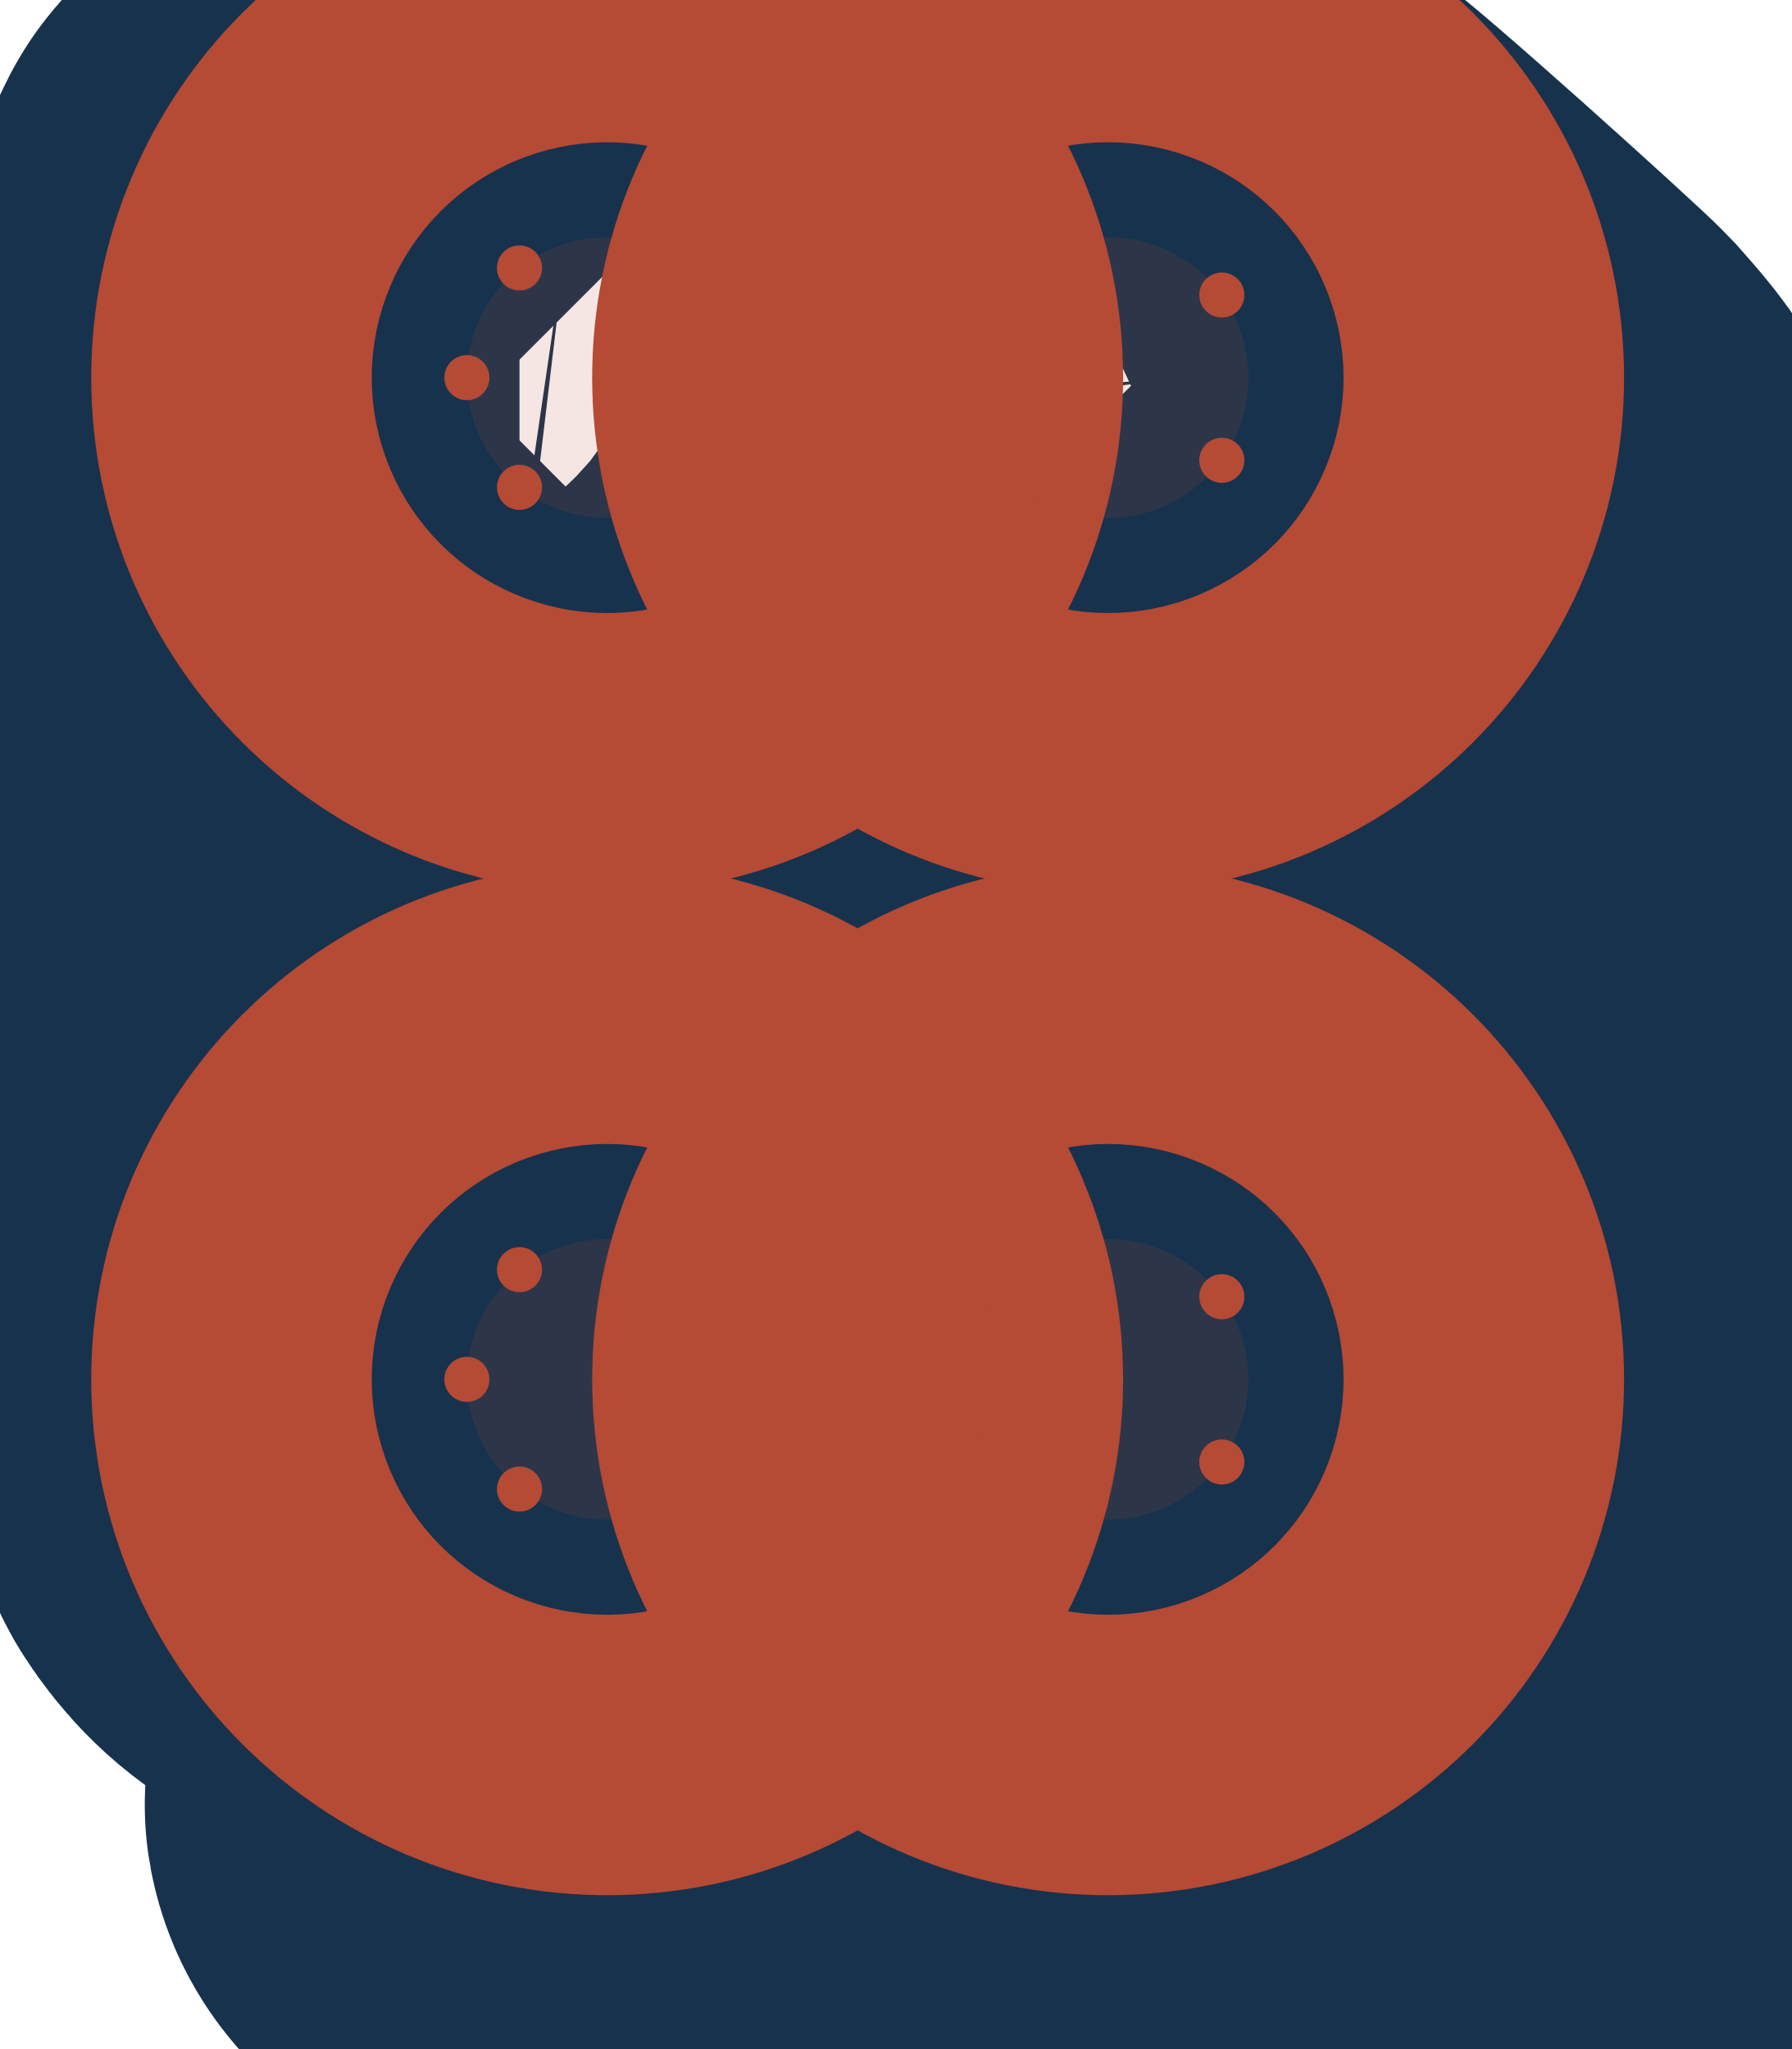
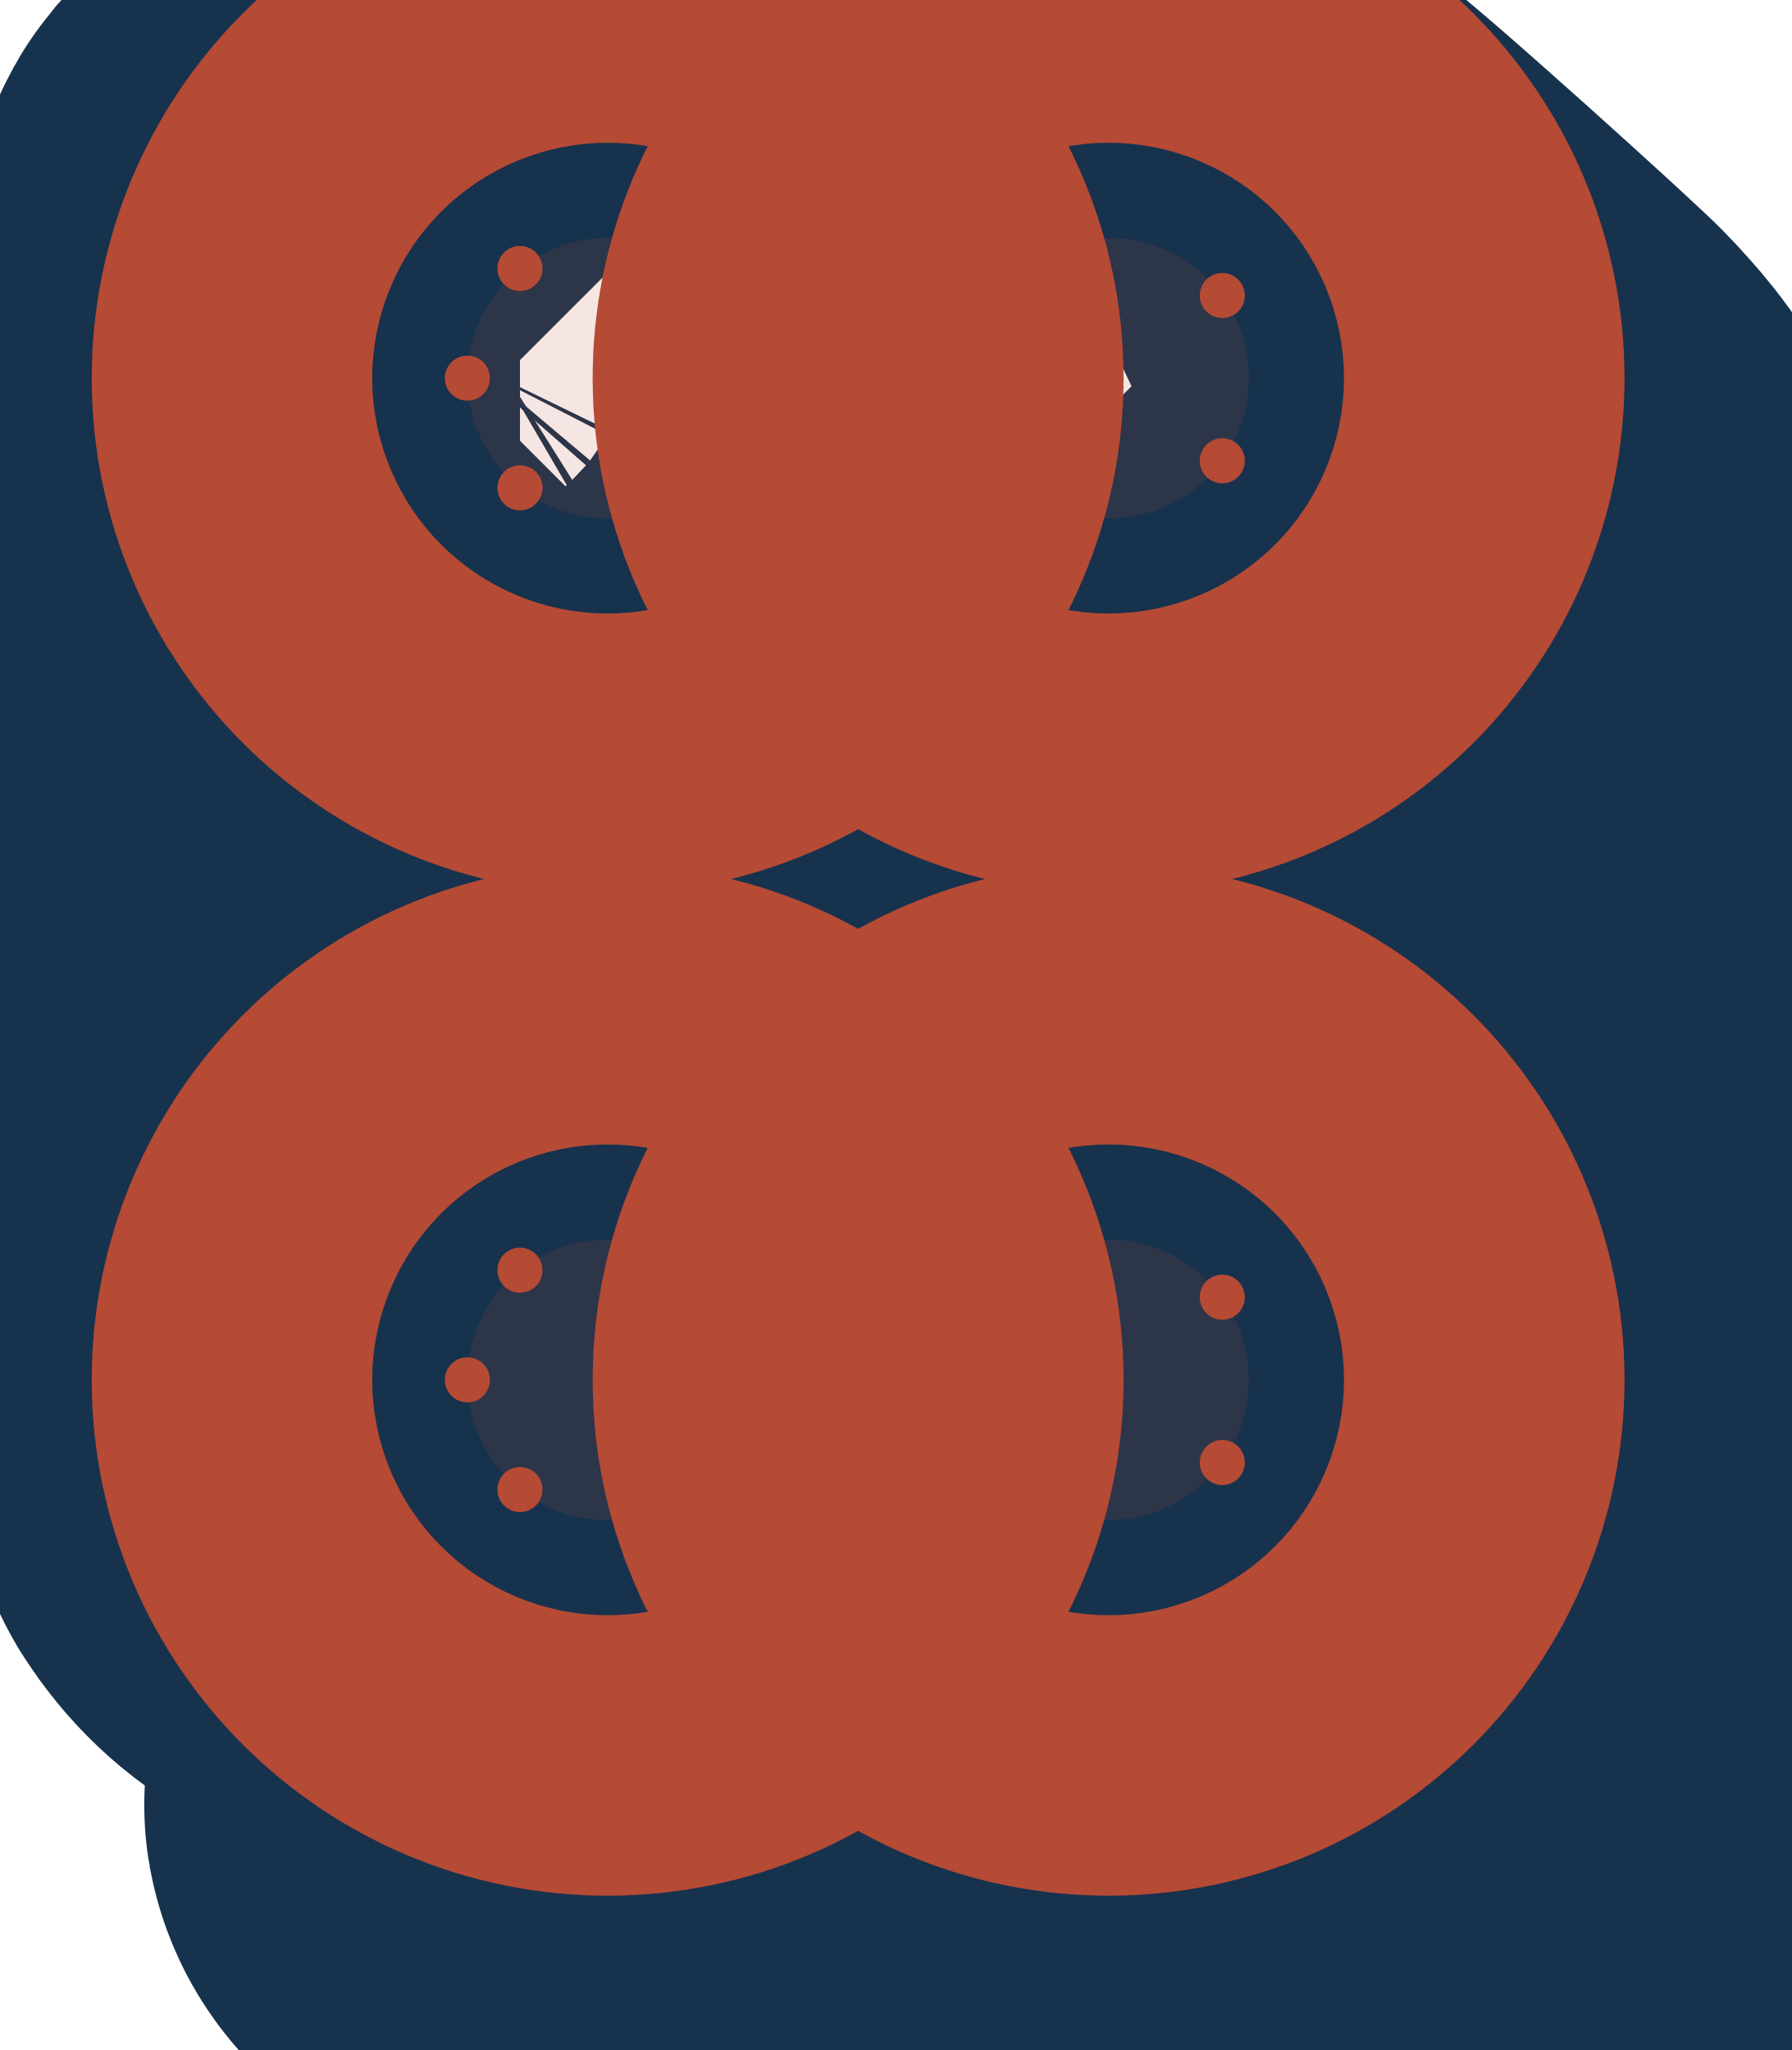
- <svg xmlns="http://www.w3.org/2000/svg" viewBox="-0.212 -1.754 3.577 4.091" role="img" data-heegaard-view="alpha_cut" data-diagram-hash="691e24337be7458d8b8309229d22bdb1985c137c628312a26622a5f58625dcc0">
+ <svg xmlns="http://www.w3.org/2000/svg" viewBox="-0.213 -1.755 3.577 4.093" role="img" data-heegaard-view="alpha_cut" data-diagram-hash="691e24337be7458d8b8309229d22bdb1985c137c628312a26622a5f58625dcc0">
  <g data-layer="routes">
-     <path data-curve-family="beta" data-curve-id="1" data-route-segment="1" d="M 1.252 1.121 C 1.242 1.144 1.233 1.166 1.223 1.188 C 1.213 1.211 1.168 1.254 1.133 1.278 C 1.098 1.301 1.058 1.318 1.016 1.326 C 0.975 1.334 0.932 1.328 0.89 1.324 C 0.848 1.32 0.554 1.279 0.516 1.26 C 0.478 1.241 0.447 1.209 0.424 1.173 C 0.401 1.138 0.22 0.619 0.211 0.578 C 0.202 0.537 0.202 0.494 0.2 0.452 C 0.199 0.41 0.199 -0.391 0.2 -0.434 C 0.201 -0.476 0.2 -0.518 0.208 -0.56 C 0.215 -0.601 0.404 -1.253 0.431 -1.285 C 0.458 -1.317 0.503 -1.333 0.544 -1.341 C 0.586 -1.349 0.881 -1.316 0.923 -1.311 C 0.964 -1.305 1.042 -1.293 1.047 -1.288 C 1.052 -1.283 1.057 -1.278 1.062 -1.273" fill="none" stroke="#17324d" stroke-width="1.4" vector-effect="non-scaling-stroke" />
-     <path data-curve-family="beta" data-curve-id="1" data-route-segment="2" d="M 1.062 1.273 C 1.04 1.279 1.018 1.285 0.996 1.292 C 0.974 1.298 0.912 1.293 0.872 1.282 C 0.833 1.27 0.792 1.254 0.762 1.225 C 0.732 1.196 0.717 1.155 0.701 1.116 C 0.685 1.078 0.568 0.68 0.537 0.517 C 0.506 0.354 0.483 0.188 0.483 0.022 C 0.483 -0.143 0.582 -1.053 0.601 -1.09 C 0.619 -1.128 0.656 -1.153 0.692 -1.175 C 0.727 -1.197 0.802 -1.22 0.808 -1.219 C 0.814 -1.219 0.82 -1.219 0.825 -1.219" fill="none" stroke="#17324d" stroke-width="1.4" vector-effect="non-scaling-stroke" />
-     <path data-curve-family="beta" data-curve-id="1" data-route-segment="3" d="M 0.825 1.219 C 0.808 1.207 0.79 1.195 0.773 1.183 C 0.755 1.171 0.711 1.119 0.698 1.077 C 0.685 1.036 0.695 -0.82 0.697 -0.863 C 0.699 -0.906 0.705 -0.989 0.708 -0.992 C 0.712 -0.994 0.716 -0.997 0.72 -1.0" fill="none" stroke="#17324d" stroke-width="1.4" vector-effect="non-scaling-stroke" />
-     <path data-curve-family="beta" data-curve-id="1" data-route-segment="4" d="M 0.72 1.0 C 0.719 0.975 0.719 0.95 0.718 0.925 C 0.718 0.899 0.737 0.852 0.755 0.819 C 0.773 0.786 0.796 0.755 0.824 0.731 C 0.852 0.706 0.885 0.685 0.92 0.673 C 0.955 0.661 0.994 0.657 1.031 0.658 C 1.068 0.659 1.105 0.672 1.141 0.679 C 1.178 0.687 1.549 0.751 1.579 0.773 C 1.609 0.795 1.621 0.836 1.633 0.871 C 1.645 0.906 1.666 1.172 1.686 1.203 C 1.707 1.234 1.748 1.246 1.781 1.263 C 1.814 1.28 1.849 1.295 1.885 1.304 C 1.921 1.314 1.959 1.325 1.996 1.319 C 2.033 1.313 2.185 1.234 2.195 1.217 C 2.206 1.199 2.216 1.182 2.227 1.165" fill="none" stroke="#17324d" stroke-width="1.4" vector-effect="non-scaling-stroke" />
-     <path data-curve-family="beta" data-curve-id="1" data-route-segment="5" d="M 2.227 -1.165 C 2.237 -1.155 2.247 -1.146 2.258 -1.137 C 2.268 -1.128 2.28 -1.057 2.285 -1.016 C 2.289 -0.975 2.281 -0.808 2.287 -0.767 C 2.292 -0.726 2.304 -0.686 2.317 -0.647 C 2.33 -0.608 2.677 0.235 2.689 0.274 C 2.701 0.314 2.711 0.355 2.714 0.396 C 2.716 0.437 2.664 1.347 2.658 1.388 C 2.651 1.429 2.659 1.481 2.628 1.508 C 2.597 1.536 2.546 1.52 2.505 1.523 C 2.464 1.526 1.553 1.555 1.512 1.547 C 1.471 1.539 1.428 1.526 1.399 1.496 C 1.37 1.467 1.314 1.35 1.301 1.268 C 1.287 1.186 1.32 1.062 1.32 1.021 C 1.32 0.979 1.327 0.935 1.312 0.897 C 1.297 0.858 1.267 0.826 1.236 0.799 C 1.205 0.772 1.149 0.741 1.128 0.738 C 1.106 0.734 1.084 0.731 1.062 0.727" fill="none" stroke="#17324d" stroke-width="1.4" vector-effect="non-scaling-stroke" />
-     <path data-curve-family="beta" data-curve-id="1" data-route-segment="6" d="M 1.062 -0.727 C 1.066 -0.724 1.069 -0.721 1.072 -0.717 C 1.075 -0.714 1.906 0.465 1.924 0.507 C 1.941 0.548 1.969 0.598 1.951 0.64 C 1.933 0.681 1.869 0.68 1.836 0.711 C 1.803 0.742 1.777 0.781 1.756 0.821 C 1.736 0.861 1.71 0.932 1.713 0.949 C 1.715 0.966 1.718 0.983 1.72 1.0" fill="none" stroke="#17324d" stroke-width="1.4" vector-effect="non-scaling-stroke" />
+     <path data-curve-family="beta" data-curve-id="1" data-route-segment="1" d="M 1.252 1.121 C 1.242 1.144 1.233 1.166 1.223 1.188 C 1.213 1.211 1.168 1.254 1.133 1.278 C 1.098 1.302 1.058 1.319 1.017 1.327 C 0.975 1.335 0.932 1.329 0.89 1.325 C 0.848 1.322 0.553 1.28 0.516 1.261 C 0.478 1.242 0.446 1.21 0.423 1.174 C 0.4 1.139 0.22 0.619 0.211 0.578 C 0.202 0.537 0.202 0.494 0.2 0.452 C 0.198 0.41 0.199 -0.392 0.2 -0.434 C 0.201 -0.476 0.2 -0.519 0.207 -0.561 C 0.214 -0.602 0.23 -0.642 0.242 -0.682 C 0.254 -0.723 0.403 -1.255 0.43 -1.287 C 0.458 -1.319 0.503 -1.334 0.544 -1.342 C 0.586 -1.35 0.881 -1.317 0.923 -1.311 C 0.964 -1.306 1.042 -1.293 1.047 -1.288 C 1.052 -1.283 1.057 -1.278 1.062 -1.273" fill="none" stroke="#17324d" stroke-width="1.4" vector-effect="non-scaling-stroke" />
+     <path data-curve-family="beta" data-curve-id="1" data-route-segment="2" d="M 1.062 1.273 C 1.04 1.279 1.018 1.285 0.996 1.292 C 0.974 1.298 0.912 1.293 0.872 1.282 C 0.832 1.271 0.791 1.254 0.761 1.226 C 0.731 1.197 0.716 1.156 0.7 1.118 C 0.684 1.079 0.575 0.679 0.565 0.638 C 0.554 0.598 0.543 0.558 0.536 0.517 C 0.529 0.476 0.483 0.064 0.482 0.022 C 0.482 -0.019 0.488 -0.061 0.491 -0.102 C 0.495 -0.143 0.581 -1.055 0.599 -1.092 C 0.618 -1.129 0.656 -1.154 0.691 -1.176 C 0.727 -1.197 0.802 -1.22 0.808 -1.219 C 0.814 -1.219 0.82 -1.219 0.825 -1.219" fill="none" stroke="#17324d" stroke-width="1.4" vector-effect="non-scaling-stroke" />
+     <path data-curve-family="beta" data-curve-id="1" data-route-segment="3" d="M 0.825 1.219 C 0.808 1.207 0.79 1.195 0.773 1.183 C 0.755 1.171 0.711 1.119 0.697 1.078 C 0.683 1.037 0.694 0.992 0.693 0.948 C 0.693 0.905 0.695 -0.82 0.697 -0.863 C 0.699 -0.906 0.705 -0.989 0.708 -0.992 C 0.712 -0.994 0.716 -0.997 0.72 -1.0" fill="none" stroke="#17324d" stroke-width="1.4" vector-effect="non-scaling-stroke" />
+     <path data-curve-family="beta" data-curve-id="1" data-route-segment="4" d="M 0.72 1.0 C 0.719 0.975 0.719 0.95 0.718 0.925 C 0.718 0.899 0.737 0.851 0.755 0.819 C 0.773 0.786 0.796 0.755 0.824 0.73 C 0.852 0.705 0.884 0.684 0.92 0.672 C 0.955 0.659 0.993 0.656 1.031 0.657 C 1.068 0.658 1.104 0.67 1.141 0.677 C 1.178 0.685 1.55 0.75 1.58 0.772 C 1.61 0.795 1.621 0.836 1.633 0.871 C 1.645 0.907 1.665 1.172 1.685 1.204 C 1.706 1.235 1.747 1.247 1.78 1.264 C 1.814 1.28 1.848 1.295 1.885 1.305 C 1.921 1.314 1.959 1.326 1.996 1.32 C 2.033 1.313 2.185 1.234 2.195 1.217 C 2.206 1.199 2.216 1.182 2.227 1.165" fill="none" stroke="#17324d" stroke-width="1.4" vector-effect="non-scaling-stroke" />
+     <path data-curve-family="beta" data-curve-id="1" data-route-segment="5" d="M 2.227 -1.165 C 2.237 -1.155 2.247 -1.146 2.258 -1.137 C 2.268 -1.128 2.28 -1.057 2.285 -1.016 C 2.29 -0.975 2.281 -0.808 2.287 -0.767 C 2.292 -0.726 2.305 -0.686 2.317 -0.647 C 2.33 -0.607 2.678 0.236 2.69 0.276 C 2.702 0.315 2.711 0.356 2.714 0.397 C 2.717 0.439 2.664 1.349 2.658 1.39 C 2.652 1.431 2.66 1.484 2.629 1.511 C 2.598 1.539 2.547 1.521 2.506 1.523 C 2.464 1.526 1.552 1.556 1.511 1.548 C 1.471 1.54 1.427 1.527 1.398 1.497 C 1.369 1.468 1.308 1.309 1.301 1.268 C 1.293 1.228 1.303 1.185 1.307 1.144 C 1.31 1.103 1.32 1.062 1.321 1.021 C 1.322 0.979 1.327 0.935 1.313 0.897 C 1.298 0.858 1.267 0.826 1.236 0.799 C 1.205 0.772 1.149 0.741 1.128 0.738 C 1.106 0.734 1.084 0.731 1.062 0.727" fill="none" stroke="#17324d" stroke-width="1.4" vector-effect="non-scaling-stroke" />
+     <path data-curve-family="beta" data-curve-id="1" data-route-segment="6" d="M 1.062 -0.727 C 1.066 -0.724 1.069 -0.721 1.072 -0.717 C 1.075 -0.714 1.907 0.467 1.925 0.508 C 1.943 0.55 1.97 0.6 1.952 0.641 C 1.934 0.683 1.868 0.68 1.835 0.71 C 1.802 0.741 1.777 0.781 1.756 0.821 C 1.736 0.861 1.71 0.932 1.713 0.949 C 1.715 0.966 1.718 0.983 1.72 1.0" fill="none" stroke="#17324d" stroke-width="1.4" vector-effect="non-scaling-stroke" />
    <path data-curve-family="beta" data-curve-id="1" data-route-segment="7" d="M 1.72 -1.0 C 1.716 -1.0 1.712 -1.0 1.708 -1.0 C 1.704 -1.0 1.268 -1.125 1.264 -1.124 C 1.26 -1.123 1.256 -1.122 1.252 -1.121" fill="none" stroke="#17324d" stroke-width="1.4" vector-effect="non-scaling-stroke" />
    <path data-curve-family="beta" data-curve-id="2" data-route-segment="1" d="M 1.252 -0.879 C 1.256 -0.878 1.26 -0.877 1.264 -0.876 C 1.268 -0.875 1.881 -0.729 1.889 -0.73 C 1.897 -0.731 1.905 -0.733 1.913 -0.734" fill="none" stroke="#17324d" stroke-width="1.4" vector-effect="non-scaling-stroke" />
-     <path data-curve-family="beta" data-curve-id="2" data-route-segment="2" d="M 1.913 0.734 C 1.93 0.726 1.946 0.718 1.963 0.711 C 1.979 0.703 2.015 0.641 2.03 0.6 C 2.044 0.559 2.22 -0.802 2.222 -0.811 C 2.223 -0.819 2.225 -0.827 2.227 -0.835" fill="none" stroke="#17324d" stroke-width="1.4" vector-effect="non-scaling-stroke" />
-     <path data-curve-family="beta" data-curve-id="2" data-route-segment="3" d="M 2.227 0.835 C 2.238 0.847 2.25 0.859 2.261 0.871 C 2.273 0.882 2.305 0.928 2.311 0.962 C 2.317 0.996 2.307 1.032 2.294 1.065 C 2.282 1.097 2.147 1.299 2.127 1.328 C 2.108 1.357 2.097 1.396 2.066 1.412 C 2.035 1.428 1.682 1.431 1.65 1.418 C 1.618 1.404 1.598 1.371 1.578 1.343 C 1.557 1.315 1.298 0.823 1.273 0.798 C 1.249 0.774 1.217 0.757 1.184 0.745 C 1.152 0.732 1.014 0.707 0.98 0.709 C 0.945 0.71 0.897 0.719 0.879 0.735 C 0.861 0.75 0.843 0.766 0.825 0.781" fill="none" stroke="#17324d" stroke-width="1.4" vector-effect="non-scaling-stroke" />
-     <path data-curve-family="beta" data-curve-id="2" data-route-segment="4" d="M 0.825 -0.781 C 0.825 -0.776 0.825 -0.772 0.824 -0.767 C 0.824 -0.762 1.645 0.727 1.669 0.809 C 1.694 0.89 1.682 1.022 1.693 1.063 C 1.703 1.104 1.718 1.147 1.745 1.18 C 1.773 1.212 1.83 1.246 1.851 1.251 C 1.872 1.256 1.893 1.261 1.913 1.266" fill="none" stroke="#17324d" stroke-width="1.4" vector-effect="non-scaling-stroke" />
-     <path data-curve-family="beta" data-curve-id="2" data-route-segment="5" d="M 1.913 -1.266 C 1.93 -1.274 1.946 -1.282 1.963 -1.289 C 1.979 -1.297 2.053 -1.289 2.098 -1.281 C 2.142 -1.274 2.189 -1.266 2.228 -1.244 C 2.268 -1.223 2.704 -0.829 2.735 -0.796 C 2.765 -0.762 2.797 -0.728 2.815 -0.687 C 2.834 -0.646 2.835 -0.599 2.843 -0.554 C 2.851 -0.51 2.908 -0.108 2.919 -0.018 C 2.93 0.071 2.943 0.161 2.947 0.251 C 2.952 0.341 2.955 1.695 2.95 1.739 C 2.944 1.784 2.945 1.837 2.915 1.87 C 2.884 1.904 2.832 1.91 2.788 1.918 C 2.744 1.926 0.937 1.931 0.893 1.919 C 0.85 1.907 0.786 1.894 0.777 1.849 C 0.769 1.805 1.25 1.244 1.266 1.202 C 1.283 1.16 1.277 1.112 1.28 1.067 C 1.283 1.022 1.294 0.949 1.284 0.932 C 1.273 0.914 1.263 0.896 1.252 0.879" fill="none" stroke="#17324d" stroke-width="1.4" vector-effect="non-scaling-stroke" />
+     <path data-curve-family="beta" data-curve-id="2" data-route-segment="2" d="M 1.913 0.734 C 1.93 0.726 1.946 0.718 1.963 0.711 C 1.979 0.703 2.016 0.641 2.031 0.601 C 2.045 0.56 2.194 -0.64 2.2 -0.683 C 2.207 -0.726 2.22 -0.802 2.222 -0.811 C 2.223 -0.819 2.225 -0.827 2.227 -0.835" fill="none" stroke="#17324d" stroke-width="1.4" vector-effect="non-scaling-stroke" />
+     <path data-curve-family="beta" data-curve-id="2" data-route-segment="3" d="M 2.227 0.835 C 2.238 0.847 2.25 0.859 2.261 0.871 C 2.273 0.882 2.306 0.927 2.312 0.962 C 2.318 0.996 2.308 1.032 2.295 1.064 C 2.283 1.097 2.147 1.3 2.128 1.328 C 2.109 1.357 2.098 1.397 2.067 1.413 C 2.036 1.429 1.683 1.432 1.651 1.419 C 1.618 1.406 1.599 1.372 1.578 1.344 C 1.557 1.316 1.299 0.823 1.274 0.798 C 1.25 0.773 1.218 0.756 1.185 0.744 C 1.153 0.732 1.014 0.707 0.98 0.708 C 0.945 0.71 0.897 0.719 0.879 0.735 C 0.861 0.75 0.843 0.766 0.825 0.781" fill="none" stroke="#17324d" stroke-width="1.4" vector-effect="non-scaling-stroke" />
+     <path data-curve-family="beta" data-curve-id="2" data-route-segment="4" d="M 0.825 -0.781 C 0.825 -0.776 0.825 -0.772 0.824 -0.767 C 0.824 -0.762 1.646 0.727 1.67 0.809 C 1.695 0.891 1.682 1.022 1.692 1.064 C 1.703 1.105 1.717 1.148 1.745 1.18 C 1.772 1.213 1.83 1.246 1.851 1.251 C 1.872 1.256 1.893 1.261 1.913 1.266" fill="none" stroke="#17324d" stroke-width="1.4" vector-effect="non-scaling-stroke" />
+     <path data-curve-family="beta" data-curve-id="2" data-route-segment="5" d="M 1.913 -1.266 C 1.93 -1.274 1.946 -1.282 1.963 -1.289 C 1.979 -1.297 2.054 -1.289 2.098 -1.282 C 2.143 -1.275 2.189 -1.267 2.229 -1.246 C 2.268 -1.224 2.705 -0.829 2.735 -0.796 C 2.766 -0.762 2.798 -0.728 2.816 -0.687 C 2.834 -0.646 2.835 -0.599 2.843 -0.554 C 2.851 -0.51 2.933 0.072 2.938 0.117 C 2.943 0.162 2.946 0.207 2.948 0.252 C 2.949 0.297 2.956 1.698 2.95 1.743 C 2.944 1.787 2.946 1.84 2.915 1.873 C 2.885 1.907 2.832 1.911 2.787 1.918 C 2.743 1.926 0.934 1.932 0.89 1.92 C 0.847 1.908 0.783 1.893 0.775 1.849 C 0.767 1.804 1.161 1.348 1.188 1.312 C 1.215 1.276 1.251 1.244 1.267 1.202 C 1.283 1.16 1.277 1.112 1.28 1.067 C 1.283 1.022 1.294 0.949 1.284 0.932 C 1.273 0.914 1.263 0.896 1.252 0.879" fill="none" stroke="#17324d" stroke-width="1.4" vector-effect="non-scaling-stroke" />
  </g>
  <g data-layer="punctures">
    <circle data-pair="1" data-side="plus" cx="1.0" cy="-1.0" r="0.28" fill="#b54a35" fill-opacity="0.14" stroke="#b54a35" stroke-width="1.5" vector-effect="non-scaling-stroke" />
    <circle data-pair="1" data-side="minus" cx="1.0" cy="1.0" r="0.28" fill="#b54a35" fill-opacity="0.14" stroke="#b54a35" stroke-width="1.5" vector-effect="non-scaling-stroke" />
    <circle data-pair="2" data-side="plus" cx="2.0" cy="-1.0" r="0.28" fill="#b54a35" fill-opacity="0.14" stroke="#b54a35" stroke-width="1.5" vector-effect="non-scaling-stroke" />
    <circle data-pair="2" data-side="minus" cx="2.0" cy="1.0" r="0.28" fill="#b54a35" fill-opacity="0.14" stroke="#b54a35" stroke-width="1.5" vector-effect="non-scaling-stroke" />
    <circle data-intersection-id="1" data-port-index="1" cx="1.252" cy="-1.121" r="0.045" fill="#b54a35" />
    <circle data-intersection-id="2" data-port-index="2" cx="1.062" cy="-1.273" r="0.045" fill="#b54a35" />
    <circle data-intersection-id="3" data-port-index="3" cx="0.825" cy="-1.219" r="0.045" fill="#b54a35" />
    <circle data-intersection-id="4" data-port-index="4" cx="0.72" cy="-1.0" r="0.045" fill="#b54a35" />
    <circle data-intersection-id="5" data-port-index="5" cx="0.825" cy="-0.781" r="0.045" fill="#b54a35" />
    <circle data-intersection-id="6" data-port-index="6" cx="1.062" cy="-0.727" r="0.045" fill="#b54a35" />
    <circle data-intersection-id="7" data-port-index="7" cx="1.252" cy="-0.879" r="0.045" fill="#b54a35" />
    <circle data-intersection-id="7" data-port-index="8" cx="1.252" cy="0.879" r="0.045" fill="#b54a35" />
    <circle data-intersection-id="6" data-port-index="9" cx="1.062" cy="0.727" r="0.045" fill="#b54a35" />
    <circle data-intersection-id="5" data-port-index="10" cx="0.825" cy="0.781" r="0.045" fill="#b54a35" />
    <circle data-intersection-id="4" data-port-index="11" cx="0.72" cy="1.0" r="0.045" fill="#b54a35" />
    <circle data-intersection-id="3" data-port-index="12" cx="0.825" cy="1.219" r="0.045" fill="#b54a35" />
    <circle data-intersection-id="2" data-port-index="13" cx="1.062" cy="1.273" r="0.045" fill="#b54a35" />
    <circle data-intersection-id="1" data-port-index="14" cx="1.252" cy="1.121" r="0.045" fill="#b54a35" />
    <circle data-intersection-id="8" data-port-index="15" cx="2.227" cy="-1.165" r="0.045" fill="#b54a35" />
    <circle data-intersection-id="9" data-port-index="16" cx="1.913" cy="-1.266" r="0.045" fill="#b54a35" />
    <circle data-intersection-id="10" data-port-index="17" cx="1.72" cy="-1.0" r="0.045" fill="#b54a35" />
    <circle data-intersection-id="11" data-port-index="18" cx="1.913" cy="-0.734" r="0.045" fill="#b54a35" />
    <circle data-intersection-id="12" data-port-index="19" cx="2.227" cy="-0.835" r="0.045" fill="#b54a35" />
    <circle data-intersection-id="12" data-port-index="20" cx="2.227" cy="0.835" r="0.045" fill="#b54a35" />
    <circle data-intersection-id="11" data-port-index="21" cx="1.913" cy="0.734" r="0.045" fill="#b54a35" />
    <circle data-intersection-id="10" data-port-index="22" cx="1.72" cy="1.0" r="0.045" fill="#b54a35" />
    <circle data-intersection-id="9" data-port-index="23" cx="1.913" cy="1.266" r="0.045" fill="#b54a35" />
    <circle data-intersection-id="8" data-port-index="24" cx="2.227" cy="1.165" r="0.045" fill="#b54a35" />
  </g>
</svg>
